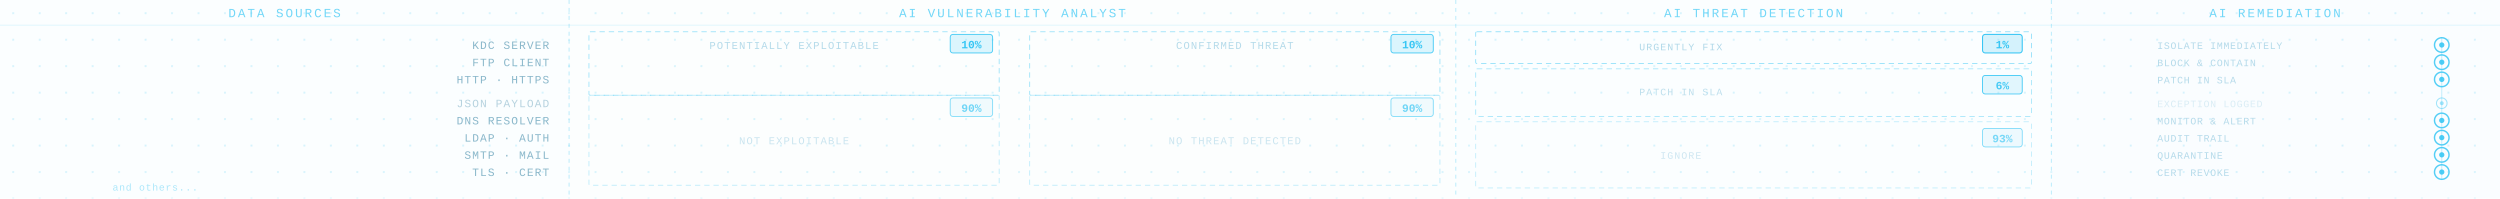
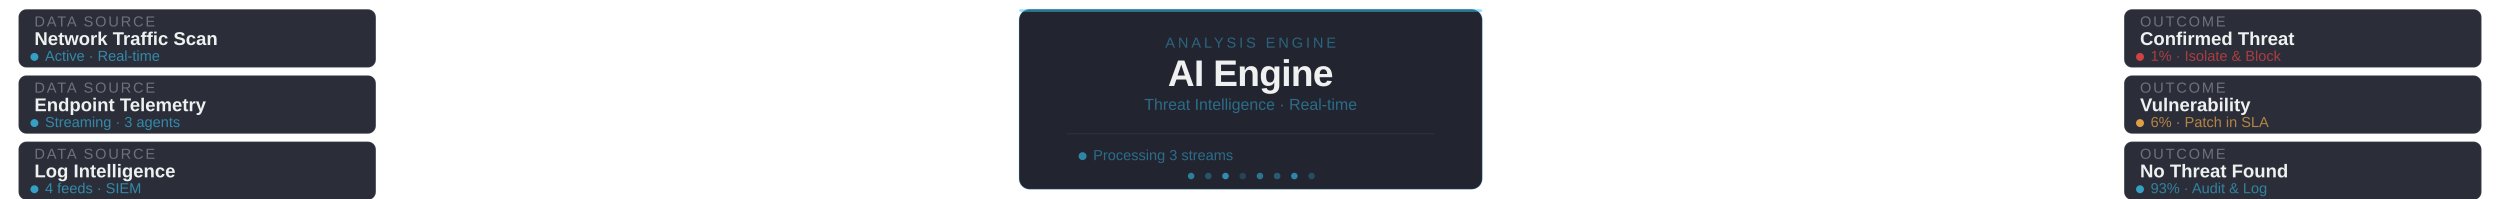
<svg xmlns="http://www.w3.org/2000/svg" viewBox="0 0 1889 150" fill="none">
-   <defs>
-     <pattern id="dotGrid" x="0" y="0" width="20" height="20" patternUnits="userSpaceOnUse">
-       <circle cx="10" cy="10" r="0.8" fill="#37c6f4" opacity="0.18" />
-     </pattern>
-     <linearGradient id="streamFade" x1="1" y1="0" x2="0" y2="0" gradientUnits="objectBoundingBox">
-       <stop offset="0%" stop-color="#37c6f4" stop-opacity="0.5" />
-       <stop offset="60%" stop-color="#37c6f4" stop-opacity="0.22" />
-       <stop offset="100%" stop-color="#37c6f4" stop-opacity="0" />
-     </linearGradient>
-   </defs>
-   <rect width="1889" height="150" fill="url(#dotGrid)" />
-   <rect x="0" y="0" width="430" height="150" fill="#37c6f4" fill-opacity="0.018" />
-   <rect x="430" y="0" width="670" height="150" fill="#37c6f4" fill-opacity="0.012" />
-   <rect x="1100" y="0" width="450" height="150" fill="#37c6f4" fill-opacity="0.018" />
-   <rect x="1550" y="0" width="339" height="150" fill="#37c6f4" fill-opacity="0.025" />
-   <line x1="430" y1="0" x2="430" y2="150" stroke="#37c6f4" stroke-width="0.7" stroke-dasharray="3 3" opacity="0.35" />
-   <line x1="1100" y1="0" x2="1100" y2="150" stroke="#37c6f4" stroke-width="0.7" stroke-dasharray="3 3" opacity="0.35" />
-   <line x1="1550" y1="0" x2="1550" y2="150" stroke="#37c6f4" stroke-width="0.7" stroke-dasharray="3 3" opacity="0.35" />
-   <text x="215" y="13" text-anchor="middle" font-family="'Courier New',Courier,monospace" font-size="9.5" fill="#37c6f4" opacity="0.7" letter-spacing="1.5">DATA SOURCES</text>
-   <text x="765" y="13" text-anchor="middle" font-family="'Courier New',Courier,monospace" font-size="9.5" fill="#37c6f4" opacity="0.7" letter-spacing="1.5">AI VULNERABILITY ANALYST</text>
-   <text x="1325" y="13" text-anchor="middle" font-family="'Courier New',Courier,monospace" font-size="9.5" fill="#37c6f4" opacity="0.7" letter-spacing="1.5">AI THREAT DETECTION</text>
-   <text x="1719" y="13" text-anchor="middle" font-family="'Courier New',Courier,monospace" font-size="9.5" fill="#37c6f4" opacity="0.7" letter-spacing="1.5">AI REMEDIATION</text>
-   <line x1="0" y1="19" x2="1889" y2="19" stroke="#37c6f4" stroke-width="0.5" opacity="0.2" />
-   <line x1="0" y1="34" x2="1889" y2="34" stroke="url(#streamFade)" stroke-width="0.85" />
-   <line x1="0" y1="47" x2="1889" y2="47" stroke="url(#streamFade)" stroke-width="0.85" />
-   <line x1="0" y1="60" x2="1889" y2="60" stroke="url(#streamFade)" stroke-width="0.85" />
-   <line x1="0" y1="78" x2="1889" y2="78" stroke="url(#streamFade)" stroke-width="0.7" opacity="0.7" />
-   <line x1="0" y1="91" x2="1889" y2="91" stroke="url(#streamFade)" stroke-width="0.85" />
-   <line x1="0" y1="104" x2="1889" y2="104" stroke="url(#streamFade)" stroke-width="0.85" />
-   <line x1="0" y1="117" x2="1889" y2="117" stroke="url(#streamFade)" stroke-width="0.85" />
-   <line x1="0" y1="130" x2="1889" y2="130" stroke="url(#streamFade)" stroke-width="0.85" />
-   <text x="415" y="37" text-anchor="end" font-family="'Courier New',Courier,monospace" font-size="8.5" fill="#7dafc4" opacity="0.9" letter-spacing="0.8">KDC SERVER</text>
-   <text x="415" y="50" text-anchor="end" font-family="'Courier New',Courier,monospace" font-size="8.5" fill="#7dafc4" opacity="0.9" letter-spacing="0.8">FTP CLIENT</text>
-   <text x="415" y="63" text-anchor="end" font-family="'Courier New',Courier,monospace" font-size="8.5" fill="#7dafc4" opacity="0.9" letter-spacing="0.8">HTTP · HTTPS</text>
-   <text x="415" y="81" text-anchor="end" font-family="'Courier New',Courier,monospace" font-size="8.5" fill="#7dafc4" opacity="0.55" letter-spacing="0.8">JSON PAYLOAD</text>
-   <text x="415" y="94" text-anchor="end" font-family="'Courier New',Courier,monospace" font-size="8.5" fill="#7dafc4" opacity="0.9" letter-spacing="0.8">DNS RESOLVER</text>
-   <text x="415" y="107" text-anchor="end" font-family="'Courier New',Courier,monospace" font-size="8.5" fill="#7dafc4" opacity="0.9" letter-spacing="0.8">LDAP · AUTH</text>
-   <text x="415" y="120" text-anchor="end" font-family="'Courier New',Courier,monospace" font-size="8.5" fill="#7dafc4" opacity="0.9" letter-spacing="0.8">SMTP · MAIL</text>
-   <text x="415" y="133" text-anchor="end" font-family="'Courier New',Courier,monospace" font-size="8.5" fill="#7dafc4" opacity="0.9" letter-spacing="0.8">TLS · CERT</text>
-   <text x="85" y="144" font-family="'Courier New',Courier,monospace" font-size="7.5" fill="#37c6f4" opacity="0.4" letter-spacing="0.5">and others...</text>
-   <rect x="445" y="24" width="310" height="48" rx="1" fill="none" stroke="#37c6f4" stroke-width="0.7" stroke-dasharray="4 3" opacity="0.45" />
-   <text x="600" y="37" text-anchor="middle" font-family="'Courier New',Courier,monospace" font-size="8" fill="#a8d4e6" opacity="0.85" letter-spacing="0.8">POTENTIALLY EXPLOITABLE</text>
-   <rect x="718" y="26" width="32" height="14" rx="2" fill="#37c6f4" fill-opacity="0.18" stroke="#37c6f4" stroke-width="0.7" opacity="0.9" />
-   <text x="734" y="36.5" text-anchor="middle" font-family="'Courier New',Courier,monospace" font-size="8.5" font-weight="bold" fill="#37c6f4" opacity="1">10%</text>
-   <rect x="445" y="72" width="310" height="68" rx="1" fill="none" stroke="#37c6f4" stroke-width="0.7" stroke-dasharray="4 3" opacity="0.3" />
-   <text x="600" y="109" text-anchor="middle" font-family="'Courier New',Courier,monospace" font-size="8" fill="#a8d4e6" opacity="0.6" letter-spacing="0.8">NOT EXPLOITABLE</text>
-   <rect x="718" y="74" width="32" height="14" rx="2" fill="#37c6f4" fill-opacity="0.1" stroke="#37c6f4" stroke-width="0.7" opacity="0.6" />
-   <text x="734" y="84.5" text-anchor="middle" font-family="'Courier New',Courier,monospace" font-size="8.5" font-weight="bold" fill="#37c6f4" opacity="0.7">90%</text>
-   <rect x="778" y="24" width="310" height="48" rx="1" fill="none" stroke="#37c6f4" stroke-width="0.7" stroke-dasharray="4 3" opacity="0.45" />
-   <text x="933" y="37" text-anchor="middle" font-family="'Courier New',Courier,monospace" font-size="8" fill="#a8d4e6" opacity="0.85" letter-spacing="0.8">CONFIRMED THREAT</text>
-   <rect x="1051" y="26" width="32" height="14" rx="2" fill="#37c6f4" fill-opacity="0.18" stroke="#37c6f4" stroke-width="0.7" opacity="0.9" />
-   <text x="1067" y="36.5" text-anchor="middle" font-family="'Courier New',Courier,monospace" font-size="8.5" font-weight="bold" fill="#37c6f4" opacity="1">10%</text>
-   <rect x="778" y="72" width="310" height="68" rx="1" fill="none" stroke="#37c6f4" stroke-width="0.7" stroke-dasharray="4 3" opacity="0.3" />
-   <text x="933" y="109" text-anchor="middle" font-family="'Courier New',Courier,monospace" font-size="8" fill="#a8d4e6" opacity="0.6" letter-spacing="0.8">NO THREAT DETECTED</text>
-   <rect x="1051" y="74" width="32" height="14" rx="2" fill="#37c6f4" fill-opacity="0.1" stroke="#37c6f4" stroke-width="0.7" opacity="0.6" />
-   <text x="1067" y="84.5" text-anchor="middle" font-family="'Courier New',Courier,monospace" font-size="8.5" font-weight="bold" fill="#37c6f4" opacity="0.7">90%</text>
-   <rect x="1115" y="24" width="420" height="24" rx="1" fill="none" stroke="#37c6f4" stroke-width="0.7" stroke-dasharray="4 3" opacity="0.5" />
-   <text x="1270" y="38" text-anchor="middle" font-family="'Courier New',Courier,monospace" font-size="7.5" fill="#a8d4e6" opacity="0.9" letter-spacing="0.8">URGENTLY FIX</text>
-   <rect x="1498" y="26" width="30" height="14" rx="2" fill="#37c6f4" fill-opacity="0.2" stroke="#37c6f4" stroke-width="0.8" opacity="1" />
-   <text x="1513" y="36.5" text-anchor="middle" font-family="'Courier New',Courier,monospace" font-size="8.5" font-weight="bold" fill="#37c6f4">1%</text>
-   <rect x="1115" y="52" width="420" height="36" rx="1" fill="none" stroke="#37c6f4" stroke-width="0.7" stroke-dasharray="4 3" opacity="0.4" />
-   <text x="1270" y="72" text-anchor="middle" font-family="'Courier New',Courier,monospace" font-size="7.5" fill="#a8d4e6" opacity="0.75" letter-spacing="0.8">PATCH IN SLA</text>
-   <rect x="1498" y="57" width="30" height="14" rx="2" fill="#37c6f4" fill-opacity="0.15" stroke="#37c6f4" stroke-width="0.7" opacity="0.9" />
-   <text x="1513" y="67.5" text-anchor="middle" font-family="'Courier New',Courier,monospace" font-size="8.5" font-weight="bold" fill="#37c6f4" opacity="0.9">6%</text>
-   <rect x="1115" y="92" width="420" height="50" rx="1" fill="none" stroke="#37c6f4" stroke-width="0.7" stroke-dasharray="4 3" opacity="0.28" />
-   <text x="1270" y="120" text-anchor="middle" font-family="'Courier New',Courier,monospace" font-size="7.5" fill="#a8d4e6" opacity="0.55" letter-spacing="0.8">IGNORE</text>
-   <rect x="1498" y="97" width="30" height="14" rx="2" fill="#37c6f4" fill-opacity="0.1" stroke="#37c6f4" stroke-width="0.6" opacity="0.7" />
-   <text x="1513" y="107.5" text-anchor="middle" font-family="'Courier New',Courier,monospace" font-size="8.5" font-weight="bold" fill="#37c6f4" opacity="0.65">93%</text>
-   <circle cx="1845" cy="34" r="5.5" fill="none" stroke="#37c6f4" stroke-width="1.1" opacity="0.85" />
-   <circle cx="1845" cy="34" r="2" fill="#37c6f4" opacity="0.9" />
-   <circle cx="1845" cy="47" r="5.5" fill="none" stroke="#37c6f4" stroke-width="1.1" opacity="0.85" />
-   <circle cx="1845" cy="47" r="2" fill="#37c6f4" opacity="0.9" />
-   <circle cx="1845" cy="60" r="5.5" fill="none" stroke="#37c6f4" stroke-width="1.1" opacity="0.85" />
-   <circle cx="1845" cy="60" r="2" fill="#37c6f4" opacity="0.9" />
-   <circle cx="1845" cy="78" r="4" fill="none" stroke="#37c6f4" stroke-width="0.8" opacity="0.45" />
-   <circle cx="1845" cy="78" r="1.5" fill="#37c6f4" opacity="0.45" />
-   <circle cx="1845" cy="91" r="5.5" fill="none" stroke="#37c6f4" stroke-width="1.1" opacity="0.85" />
-   <circle cx="1845" cy="91" r="2" fill="#37c6f4" opacity="0.9" />
-   <circle cx="1845" cy="104" r="5.5" fill="none" stroke="#37c6f4" stroke-width="1.1" opacity="0.85" />
-   <circle cx="1845" cy="104" r="2" fill="#37c6f4" opacity="0.9" />
-   <circle cx="1845" cy="117" r="5.5" fill="none" stroke="#37c6f4" stroke-width="1.1" opacity="0.85" />
-   <circle cx="1845" cy="117" r="2" fill="#37c6f4" opacity="0.9" />
-   <circle cx="1845" cy="130" r="5.5" fill="none" stroke="#37c6f4" stroke-width="1.1" opacity="0.85" />
-   <circle cx="1845" cy="130" r="2" fill="#37c6f4" opacity="0.9" />
-   <line x1="1845" y1="28" x2="1845" y2="136" stroke="#37c6f4" stroke-width="0.7" opacity="0.3" />
-   <text x="1630" y="37" font-family="'Courier New',Courier,monospace" font-size="7.5" fill="#a8d4e6" opacity="0.85" letter-spacing="0.5">ISOLATE IMMEDIATELY</text>
-   <text x="1630" y="50" font-family="'Courier New',Courier,monospace" font-size="7.5" fill="#a8d4e6" opacity="0.85" letter-spacing="0.5">BLOCK &amp; CONTAIN</text>
-   <text x="1630" y="63" font-family="'Courier New',Courier,monospace" font-size="7.5" fill="#a8d4e6" opacity="0.85" letter-spacing="0.5">PATCH IN SLA</text>
-   <text x="1630" y="81" font-family="'Courier New',Courier,monospace" font-size="7.5" fill="#a8d4e6" opacity="0.4" letter-spacing="0.5">EXCEPTION LOGGED</text>
-   <text x="1630" y="94" font-family="'Courier New',Courier,monospace" font-size="7.5" fill="#a8d4e6" opacity="0.85" letter-spacing="0.5">MONITOR &amp; ALERT</text>
-   <text x="1630" y="107" font-family="'Courier New',Courier,monospace" font-size="7.5" fill="#a8d4e6" opacity="0.85" letter-spacing="0.5">AUDIT TRAIL</text>
-   <text x="1630" y="120" font-family="'Courier New',Courier,monospace" font-size="7.5" fill="#a8d4e6" opacity="0.85" letter-spacing="0.5">QUARANTINE</text>
-   <text x="1630" y="133" font-family="'Courier New',Courier,monospace" font-size="7.5" fill="#a8d4e6" opacity="0.85" letter-spacing="0.5">CERT REVOKE</text>
+   <rect x="14" y="7" width="270" height="44" rx="6" fill="rgba(10,13,26,0.86)" stroke="rgba(255,255,255,0.08)" stroke-width="1" />
+   <text x="26" y="20" font-family="'HelveticaNeue','Helvetica Neue',Arial,sans-serif" font-size="11" fill="rgba(239,240,240,0.35)" letter-spacing="1.4">DATA SOURCE</text>
+   <text x="26" y="34" font-family="'HelveticaNeue','Helvetica Neue',Arial,sans-serif" font-size="14" font-weight="600" fill="#EFF0F0">Network Traffic Scan</text>
+   <circle cx="26" cy="43" r="3" fill="#37c6f4" opacity="0.75" />
+   <text x="34" y="46" font-family="'HelveticaNeue','Helvetica Neue',Arial,sans-serif" font-size="11" fill="rgba(55,198,244,0.60)">Active · Real-time</text>
+   <rect x="14" y="57" width="270" height="44" rx="6" fill="rgba(10,13,26,0.86)" stroke="rgba(255,255,255,0.08)" stroke-width="1" />
+   <text x="26" y="70" font-family="'HelveticaNeue','Helvetica Neue',Arial,sans-serif" font-size="11" fill="rgba(239,240,240,0.35)" letter-spacing="1.4">DATA SOURCE</text>
+   <text x="26" y="84" font-family="'HelveticaNeue','Helvetica Neue',Arial,sans-serif" font-size="14" font-weight="600" fill="#EFF0F0">Endpoint Telemetry</text>
+   <circle cx="26" cy="93" r="3" fill="#37c6f4" opacity="0.75" />
+   <text x="34" y="96" font-family="'HelveticaNeue','Helvetica Neue',Arial,sans-serif" font-size="11" fill="rgba(55,198,244,0.60)">Streaming · 3 agents</text>
+   <rect x="14" y="107" width="270" height="44" rx="6" fill="rgba(10,13,26,0.86)" stroke="rgba(255,255,255,0.08)" stroke-width="1" />
+   <text x="26" y="120" font-family="'HelveticaNeue','Helvetica Neue',Arial,sans-serif" font-size="11" fill="rgba(239,240,240,0.35)" letter-spacing="1.4">DATA SOURCE</text>
+   <text x="26" y="134" font-family="'HelveticaNeue','Helvetica Neue',Arial,sans-serif" font-size="14" font-weight="600" fill="#EFF0F0">Log Intelligence</text>
+   <circle cx="26" cy="143" r="3" fill="#37c6f4" opacity="0.75" />
+   <text x="34" y="146" font-family="'HelveticaNeue','Helvetica Neue',Arial,sans-serif" font-size="11" fill="rgba(55,198,244,0.60)">4 feeds · SIEM</text>
+   <rect x="770" y="7" width="350" height="136" rx="8" fill="rgba(10,13,26,0.90)" stroke="rgba(55,198,244,0.15)" stroke-width="1" />
+   <rect x="770" y="7" width="350" height="2" rx="1" fill="rgba(55,198,244,0.50)" />
+   <text x="945" y="36" text-anchor="middle" font-family="'HelveticaNeue','Helvetica Neue',Arial,sans-serif" font-size="11" fill="rgba(55,198,244,0.40)" letter-spacing="2.2">ANALYSIS ENGINE</text>
+   <text x="945" y="65" text-anchor="middle" font-family="'HelveticaNeue','Helvetica Neue',Arial,sans-serif" font-size="28" font-weight="600" fill="#EFF0F0" letter-spacing="-0.5">AI Engine</text>
+   <text x="945" y="83" text-anchor="middle" font-family="'HelveticaNeue','Helvetica Neue',Arial,sans-serif" font-size="12" fill="rgba(55,198,244,0.45)">Threat Intelligence · Real-time</text>
+   <line x1="806" y1="101" x2="1084" y2="101" stroke="rgba(255,255,255,0.05)" stroke-width="1" />
+   <circle cx="818" cy="118" r="3" fill="#37c6f4" opacity="0.60" />
+   <text x="826" y="121" font-family="'HelveticaNeue','Helvetica Neue',Arial,sans-serif" font-size="11" fill="rgba(55,198,244,0.45)">Processing 3 streams</text>
+   <circle cx="900" cy="133" r="2.5" fill="rgba(55,198,244,0.55)" />
+   <circle cx="913" cy="133" r="2.5" fill="rgba(55,198,244,0.30)" />
+   <circle cx="926" cy="133" r="2.5" fill="rgba(55,198,244,0.65)" />
+   <circle cx="939" cy="133" r="2.5" fill="rgba(55,198,244,0.20)" />
+   <circle cx="952" cy="133" r="2.5" fill="rgba(55,198,244,0.50)" />
+   <circle cx="965" cy="133" r="2.5" fill="rgba(55,198,244,0.35)" />
+   <circle cx="978" cy="133" r="2.5" fill="rgba(55,198,244,0.60)" />
+   <circle cx="991" cy="133" r="2.5" fill="rgba(55,198,244,0.25)" />
+   <rect x="1605" y="7" width="270" height="44" rx="6" fill="rgba(10,13,26,0.86)" stroke="rgba(255,255,255,0.08)" stroke-width="1" />
+   <text x="1617" y="20" font-family="'HelveticaNeue','Helvetica Neue',Arial,sans-serif" font-size="11" fill="rgba(239,240,240,0.35)" letter-spacing="1.4">OUTCOME</text>
+   <text x="1617" y="34" font-family="'HelveticaNeue','Helvetica Neue',Arial,sans-serif" font-size="14" font-weight="600" fill="#EFF0F0">Confirmed Threat</text>
+   <circle cx="1617" cy="43" r="3" fill="#f04545" opacity="0.85" />
+   <text x="1625" y="46" font-family="'HelveticaNeue','Helvetica Neue',Arial,sans-serif" font-size="11" fill="rgba(240,69,69,0.65)">1% · Isolate &amp; Block</text>
+   <rect x="1605" y="57" width="270" height="44" rx="6" fill="rgba(10,13,26,0.86)" stroke="rgba(255,255,255,0.08)" stroke-width="1" />
+   <text x="1617" y="70" font-family="'HelveticaNeue','Helvetica Neue',Arial,sans-serif" font-size="11" fill="rgba(239,240,240,0.35)" letter-spacing="1.4">OUTCOME</text>
+   <text x="1617" y="84" font-family="'HelveticaNeue','Helvetica Neue',Arial,sans-serif" font-size="14" font-weight="600" fill="#EFF0F0">Vulnerability</text>
+   <circle cx="1617" cy="93" r="3" fill="#ffb347" opacity="0.85" />
+   <text x="1625" y="96" font-family="'HelveticaNeue','Helvetica Neue',Arial,sans-serif" font-size="11" fill="rgba(255,179,71,0.65)">6% · Patch in SLA</text>
+   <rect x="1605" y="107" width="270" height="44" rx="6" fill="rgba(10,13,26,0.86)" stroke="rgba(255,255,255,0.08)" stroke-width="1" />
+   <text x="1617" y="120" font-family="'HelveticaNeue','Helvetica Neue',Arial,sans-serif" font-size="11" fill="rgba(239,240,240,0.35)" letter-spacing="1.4">OUTCOME</text>
+   <text x="1617" y="134" font-family="'HelveticaNeue','Helvetica Neue',Arial,sans-serif" font-size="14" font-weight="600" fill="#EFF0F0">No Threat Found</text>
+   <circle cx="1617" cy="143" r="3" fill="#37c6f4" opacity="0.75" />
+   <text x="1625" y="146" font-family="'HelveticaNeue','Helvetica Neue',Arial,sans-serif" font-size="11" fill="rgba(55,198,244,0.55)">93% · Audit &amp; Log</text>
</svg>
